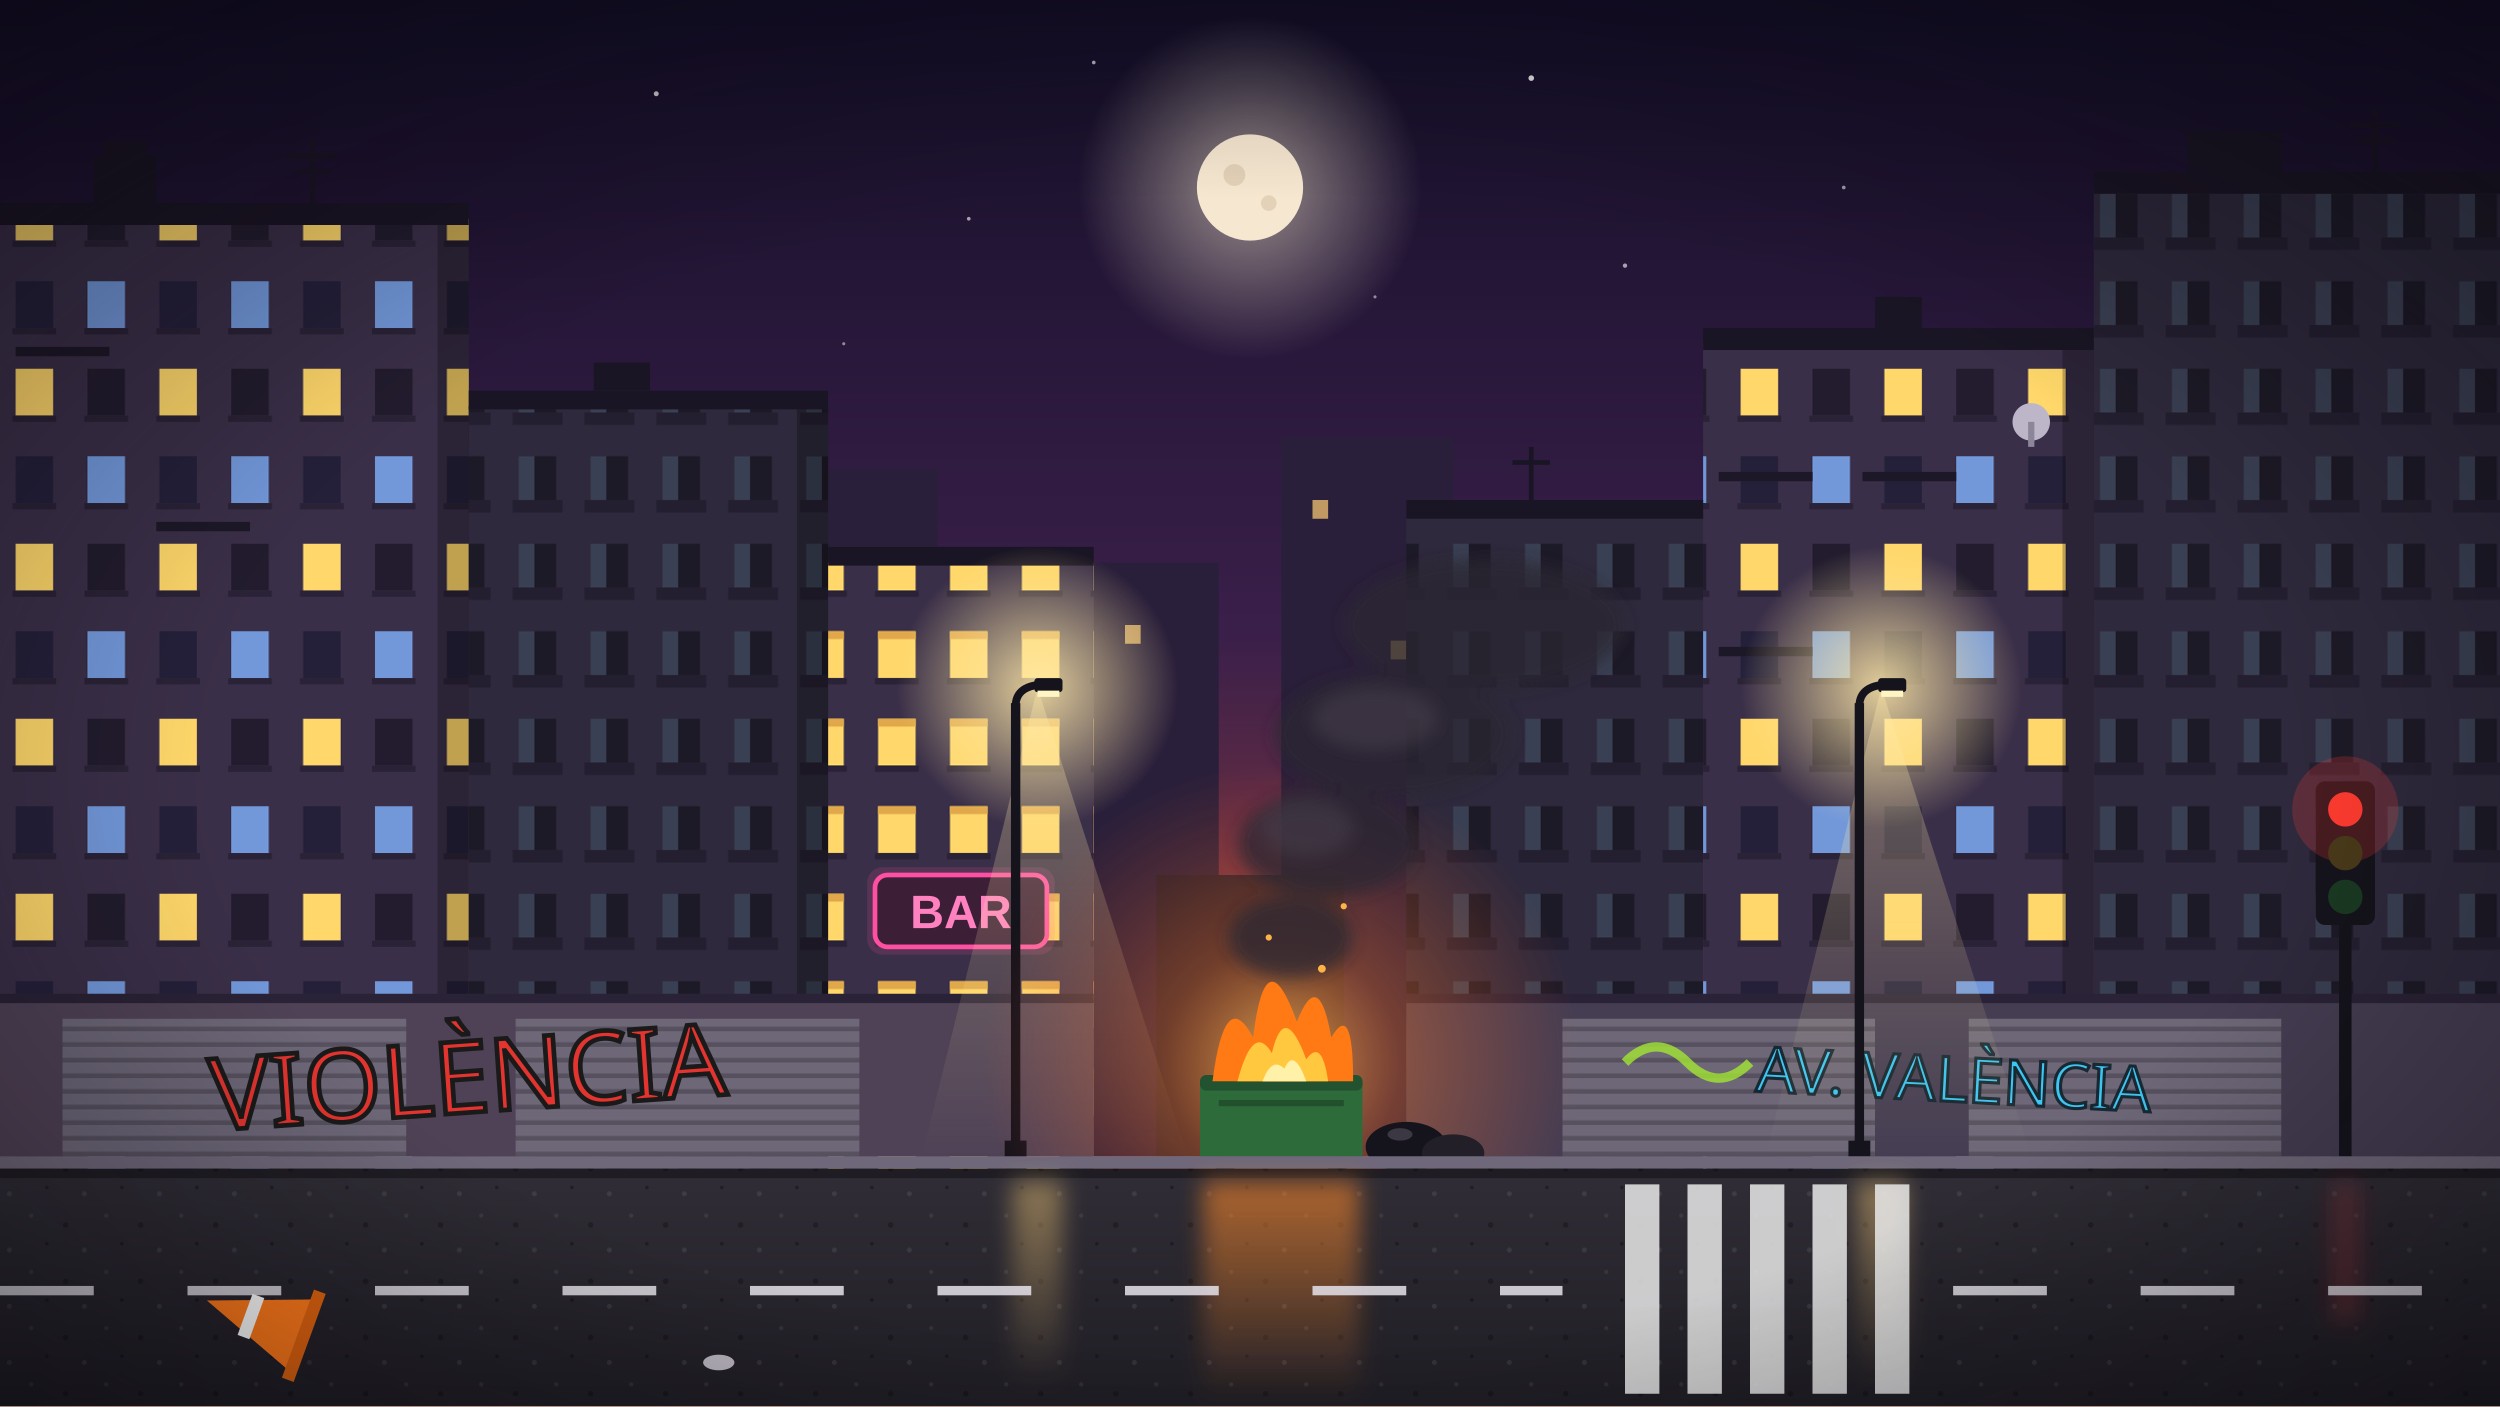
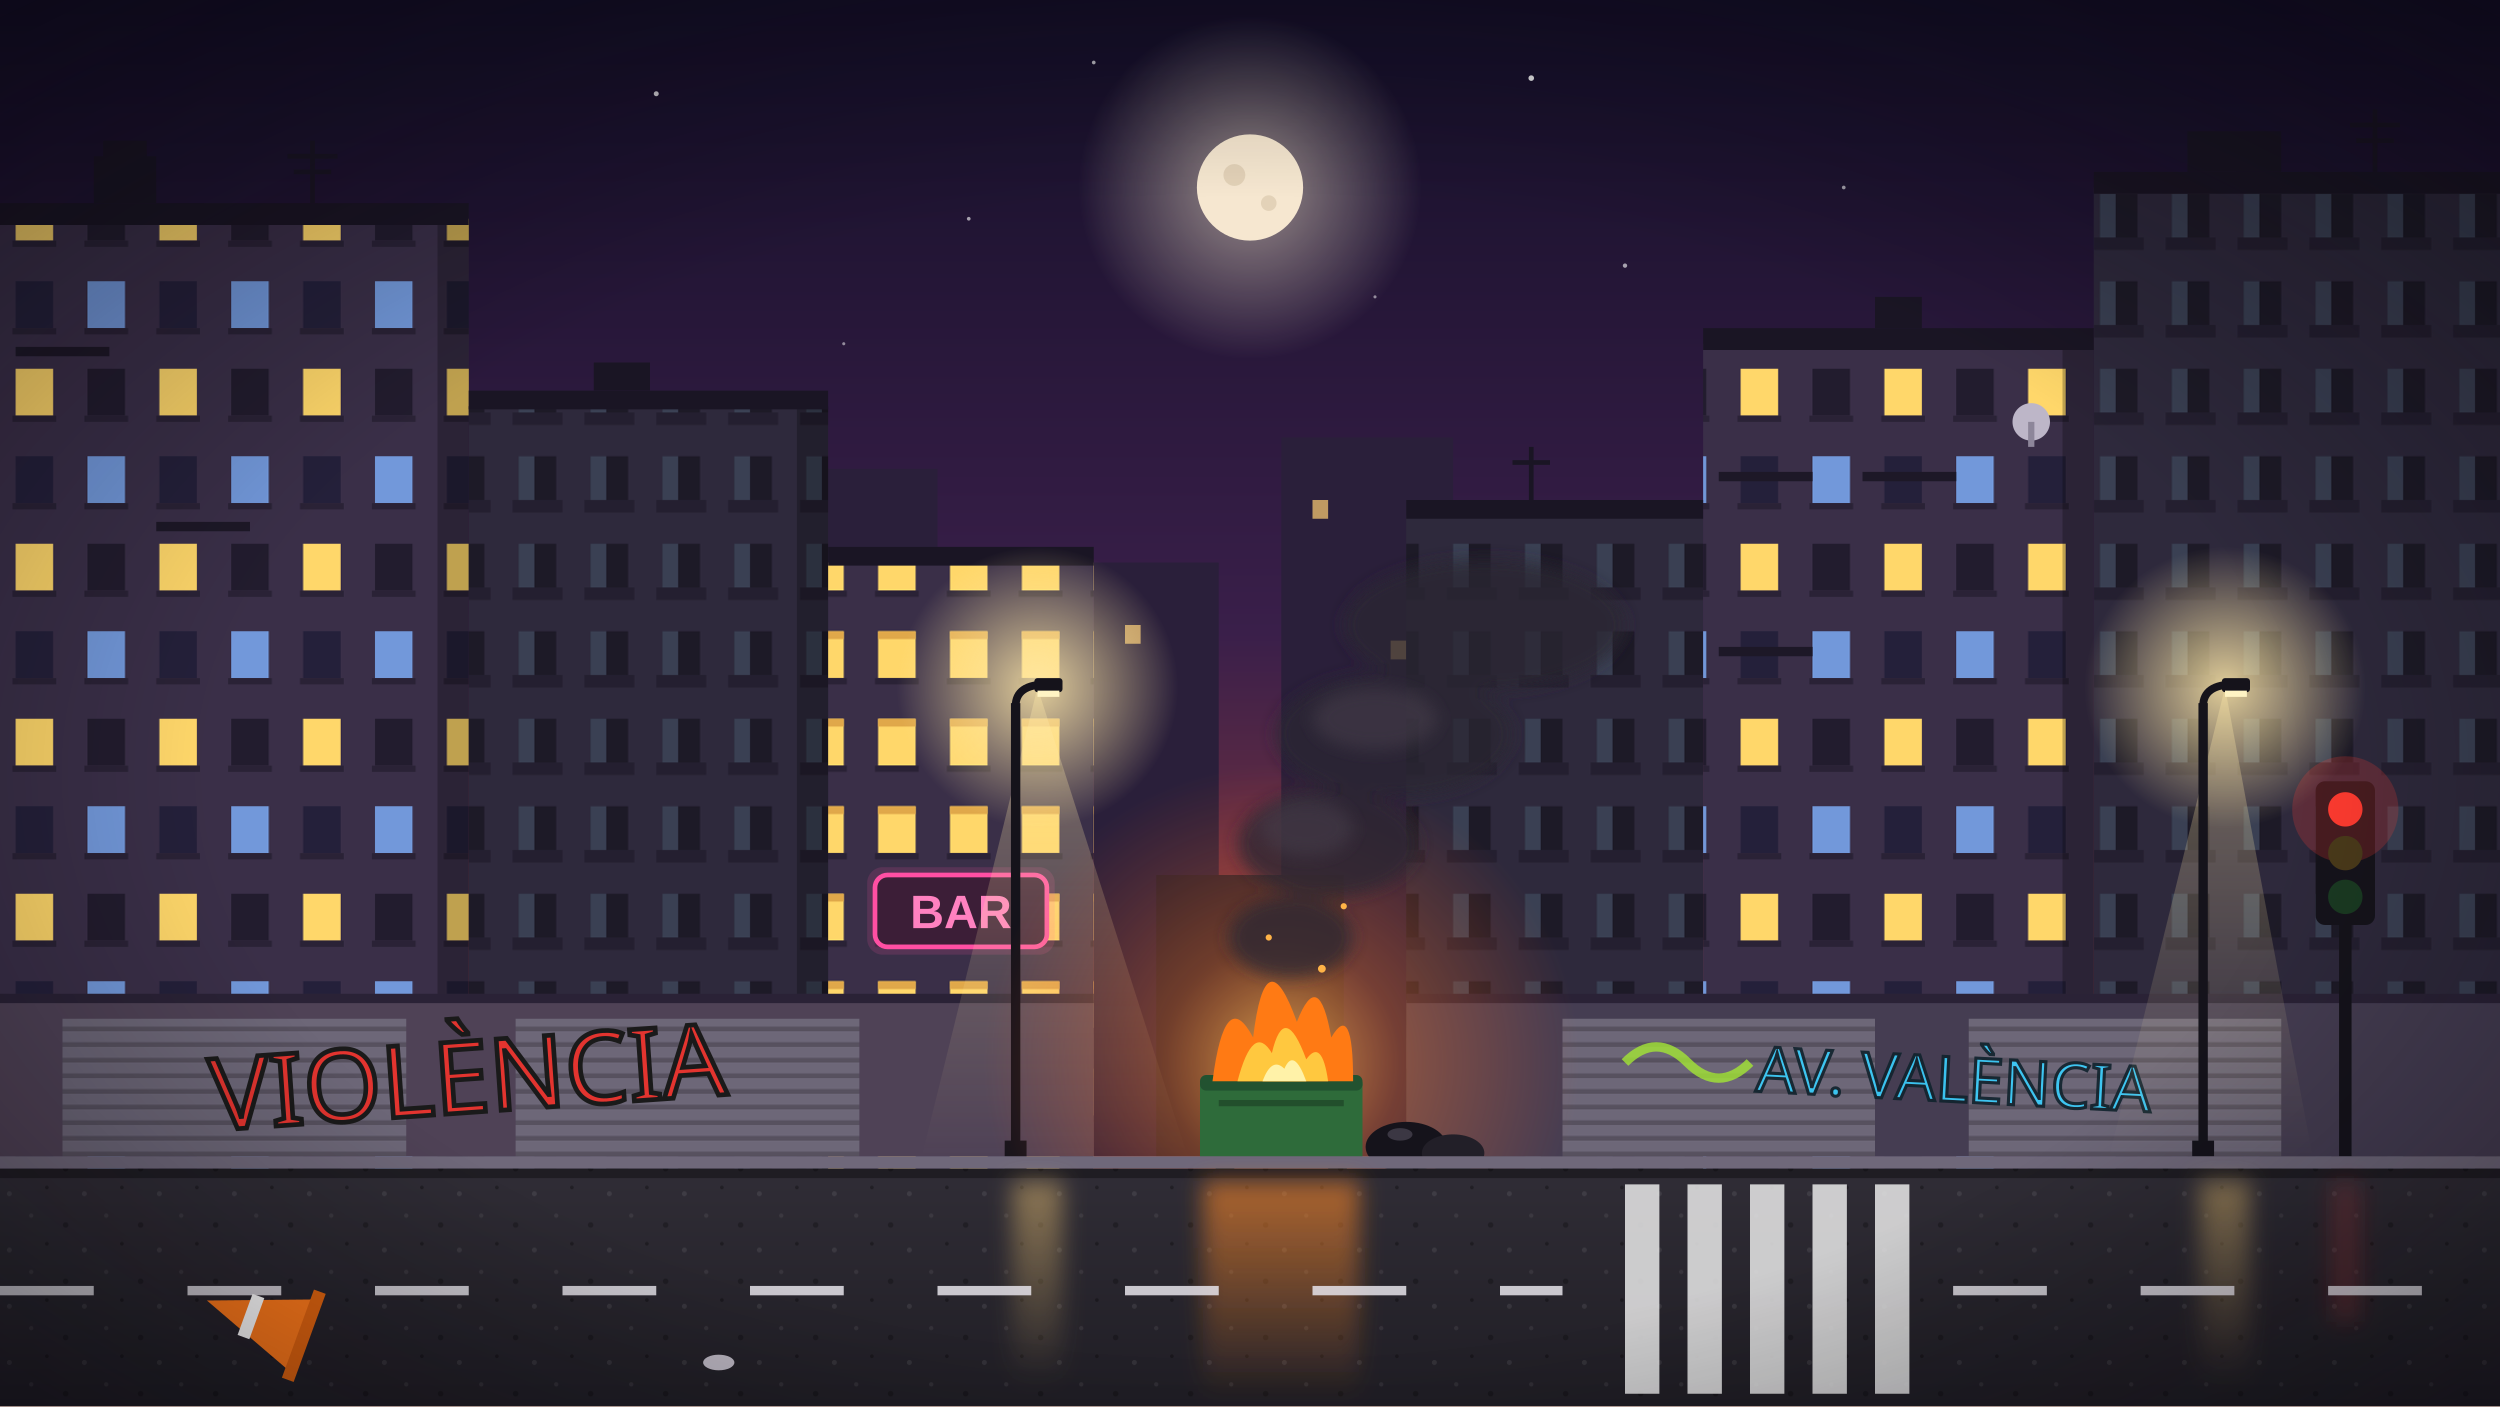
<svg xmlns="http://www.w3.org/2000/svg" viewBox="0 0 1600 900" preserveAspectRatio="xMidYMax slice">
  <defs>
    <linearGradient id="sky" x1="0" y1="0" x2="0" y2="1">
      <stop offset="0" stop-color="#140f28" />
      <stop offset="0.45" stop-color="#3a1f4a" />
      <stop offset="0.75" stop-color="#8e3a3a" />
      <stop offset="1" stop-color="#e0703f" />
    </linearGradient>
    <radialGradient id="lluna">
      <stop offset="0" stop-color="#fff1d6" stop-opacity="0.55" />
      <stop offset="1" stop-color="#fff1d6" stop-opacity="0" />
    </radialGradient>
    <pattern id="finA" width="46" height="56" patternUnits="userSpaceOnUse">
      <rect width="46" height="56" fill="#3a2f48" />
      <rect x="10" y="12" width="24" height="30" fill="#ffd76a" />
      <rect x="10" y="12" width="24" height="5" fill="#e0a84a" />
      <rect x="8" y="42" width="28" height="4" fill="#2a2236" />
    </pattern>
    <pattern id="finA2" width="92" height="112" patternUnits="userSpaceOnUse">
      <rect width="92" height="112" fill="#3a2f48" />
      <rect x="10" y="12" width="24" height="30" fill="#ffd76a" />
      <rect x="56" y="12" width="24" height="30" fill="#221c2e" />
      <rect x="10" y="68" width="24" height="30" fill="#24203a" />
      <rect x="56" y="68" width="24" height="30" fill="#7fb3ff" opacity="0.8" />
      <rect x="8" y="42" width="28" height="4" fill="#2a2236" />
      <rect x="54" y="42" width="28" height="4" fill="#2a2236" />
      <rect x="8" y="98" width="28" height="4" fill="#2a2236" />
      <rect x="54" y="98" width="28" height="4" fill="#2a2236" />
    </pattern>
    <pattern id="finB" width="46" height="56" patternUnits="userSpaceOnUse">
      <rect width="46" height="56" fill="#2e293c" />
      <rect x="10" y="12" width="24" height="30" fill="#1d1a27" />
      <rect x="10" y="12" width="10" height="30" fill="#8fb4d9" opacity="0.25" />
      <rect x="6" y="40" width="32" height="8" fill="#241f30" />
    </pattern>
    <pattern id="persiana" width="10" height="10" patternUnits="userSpaceOnUse">
      <rect width="10" height="10" fill="#6d6778" />
      <rect y="7" width="10" height="3" fill="#57515f" />
    </pattern>
    <radialGradient id="llum">
      <stop offset="0" stop-color="#ffe9a8" stop-opacity="0.85" />
      <stop offset="1" stop-color="#ffe9a8" stop-opacity="0" />
    </radialGradient>
    <linearGradient id="con" x1="0" y1="0" x2="0" y2="1">
      <stop offset="0" stop-color="#ffe9a8" stop-opacity="0.35" />
      <stop offset="1" stop-color="#ffe9a8" stop-opacity="0" />
    </linearGradient>
    <radialGradient id="foc">
      <stop offset="0" stop-color="#ffc35a" stop-opacity="0.8" />
      <stop offset="0.4" stop-color="#ff7a2a" stop-opacity="0.35" />
      <stop offset="1" stop-color="#ff5a1f" stop-opacity="0" />
    </radialGradient>
    <linearGradient id="asfalt" x1="0" y1="0" x2="0" y2="1">
      <stop offset="0" stop-color="#302d36" />
      <stop offset="1" stop-color="#1f1d24" />
    </linearGradient>
    <linearGradient id="reflex" x1="0" y1="0" x2="0" y2="1">
      <stop offset="0" stop-color="#ffd27a" stop-opacity="0.45" />
      <stop offset="1" stop-color="#ffd27a" stop-opacity="0" />
    </linearGradient>
    <linearGradient id="reflexFoc" x1="0" y1="0" x2="0" y2="1">
      <stop offset="0" stop-color="#ff8a2a" stop-opacity="0.6" />
      <stop offset="1" stop-color="#ff8a2a" stop-opacity="0" />
    </linearGradient>
    <pattern id="gra" width="48" height="36" patternUnits="userSpaceOnUse">
      <circle cx="6" cy="8" r="1.6" fill="#fff" opacity="0.08" />
      <circle cx="30" cy="4" r="1.2" fill="#000" opacity="0.3" />
      <circle cx="20" cy="22" r="1.4" fill="#fff" opacity="0.07" />
      <circle cx="42" cy="28" r="1.8" fill="#000" opacity="0.25" />
    </pattern>
    <radialGradient id="vinyeta" cx="0.5" cy="0.55" r="0.75">
      <stop offset="0.55" stop-color="#000" stop-opacity="0" />
      <stop offset="1" stop-color="#07040d" stop-opacity="0.55" />
    </radialGradient>
    <filter id="suau" x="-50%" y="-50%" width="200%" height="200%">
      <feGaussianBlur stdDeviation="7" />
    </filter>
    <filter id="fum" x="-50%" y="-50%" width="200%" height="200%">
      <feGaussianBlur stdDeviation="5" />
    </filter>
    <symbol id="fanal" viewBox="0 0 60 320">
      <rect x="27" y="20" width="6" height="300" fill="#15131b" />
      <rect x="23" y="300" width="14" height="20" fill="#15131b" />
      <path d="M30 22 Q30 8 50 8 L56 8" stroke="#15131b" stroke-width="5" fill="none" />
      <rect x="42" y="4" width="18" height="9" rx="2" fill="#15131b" />
      <rect x="44" y="12" width="14" height="4" fill="#fff4c4" />
    </symbol>
  </defs>
  <rect width="1600" height="900" fill="url(#sky)" />
  <g fill="#fff">
    <circle cx="420" cy="60" r="1.6" opacity="0.8" />
    <circle cx="620" cy="140" r="1.2" opacity="0.6" />
    <circle cx="980" cy="50" r="1.8" opacity="0.9" />
    <circle cx="1180" cy="120" r="1.2" opacity="0.6" />
    <circle cx="700" cy="40" r="1.2" opacity="0.7" />
    <circle cx="880" cy="190" r="1" opacity="0.5" />
    <circle cx="1040" cy="170" r="1.4" opacity="0.6" />
    <circle cx="540" cy="220" r="1" opacity="0.5" />
  </g>
  <circle cx="800" cy="120" r="110" fill="url(#lluna)" />
  <circle cx="800" cy="120" r="34" fill="#f6e7d0" />
  <circle cx="790" cy="112" r="7" fill="#e3d2b8" />
  <circle cx="812" cy="130" r="5" fill="#e3d2b8" />
  <g fill="#2a1f3a">
    <rect x="480" y="300" width="120" height="440" />
    <rect x="700" y="360" width="80" height="380" />
    <rect x="820" y="280" width="110" height="460" />
  </g>
  <g fill="#ffcf73" opacity="0.7">
    <rect x="500" y="330" width="10" height="12" />
    <rect x="560" y="390" width="10" height="12" />
    <rect x="840" y="320" width="10" height="12" />
    <rect x="890" y="410" width="10" height="12" />
    <rect x="720" y="400" width="10" height="12" />
  </g>
  <rect x="0" y="140" width="300" height="620" fill="url(#finA2)" />
  <rect x="300" y="260" width="230" height="500" fill="url(#finB)" />
  <rect x="530" y="360" width="170" height="400" fill="url(#finA)" />
  <rect x="900" y="330" width="190" height="430" fill="url(#finB)" />
  <rect x="1090" y="220" width="250" height="540" fill="url(#finA2)" />
  <rect x="1340" y="120" width="260" height="640" fill="url(#finB)" />
  <g fill="#000" opacity="0.25">
    <rect x="280" y="140" width="20" height="620" />
    <rect x="510" y="260" width="20" height="500" />
    <rect x="1320" y="220" width="20" height="540" />
  </g>
  <g fill="#1a1524">
    <rect x="0" y="130" width="300" height="14" />
    <rect x="300" y="250" width="230" height="12" />
    <rect x="530" y="350" width="170" height="12" />
    <rect x="900" y="320" width="190" height="12" />
    <rect x="1090" y="210" width="250" height="14" />
    <rect x="1340" y="110" width="260" height="14" />
  </g>
  <g fill="#1a1524">
    <rect x="60" y="100" width="40" height="30" />
    <rect x="66" y="90" width="28" height="12" />
    <rect x="1400" y="84" width="60" height="26" />
    <rect x="1200" y="190" width="30" height="20" />
    <rect x="380" y="232" width="36" height="18" />
  </g>
  <g stroke="#1a1524" stroke-width="3" fill="none">
    <path d="M200 130 V90 M184 100 H216 M188 110 H212" />
    <path d="M1520 110 V70 M1504 80 H1536 M1508 90 H1532" />
    <path d="M980 320 V286 M968 296 H992" />
  </g>
  <g fill="#1d1827">
    <rect x="1100" y="302" width="60" height="6" />
    <rect x="1100" y="414" width="60" height="6" />
    <rect x="1192" y="302" width="60" height="6" />
    <rect x="10" y="222" width="60" height="6" />
    <rect x="100" y="334" width="60" height="6" />
  </g>
  <circle cx="1300" cy="270" r="12" fill="#bdb6c8" />
  <rect x="1298" y="270" width="4" height="16" fill="#8d869a" />
  <g>
    <rect x="560" y="560" width="110" height="46" rx="8" fill="#1a1524" stroke="#ff4fa3" stroke-width="3" />
    <text x="615" y="594" text-anchor="middle" font-family="Arial, sans-serif" font-weight="bold" font-size="30" fill="#ff8ac6">BAR</text>
    <rect x="555" y="555" width="120" height="56" rx="10" fill="#ff4fa3" opacity="0.15" />
  </g>
  <rect x="0" y="640" width="700" height="100" fill="#4f4256" />
  <rect x="900" y="640" width="700" height="100" fill="#453d52" />
  <rect x="0" y="636" width="700" height="6" fill="#2a2236" />
  <rect x="900" y="636" width="700" height="6" fill="#2a2236" />
  <rect x="40" y="652" width="220" height="88" fill="url(#persiana)" />
  <rect x="330" y="652" width="220" height="88" fill="url(#persiana)" />
  <rect x="1000" y="652" width="200" height="88" fill="url(#persiana)" />
  <rect x="1260" y="652" width="200" height="88" fill="url(#persiana)" />
  <text x="300" y="712" text-anchor="middle" transform="rotate(-4 300 700)" font-family="Impact, 'Arial Black', sans-serif" font-size="64" fill="#e3342f" stroke="#1a1a1a" stroke-width="3">VIOLÈNCIA</text>
  <text x="1250" y="705" text-anchor="middle" transform="rotate(3 1250 700)" font-family="Impact, 'Arial Black', sans-serif" font-size="40" fill="#39d0ff" stroke="#10222c" stroke-width="2" opacity="0.9">AV. VALÈNCIA</text>
  <path d="M1040 680 q20 -20 40 0 t40 0" stroke="#a3e635" stroke-width="6" fill="none" opacity="0.8" />
  <rect x="740" y="560" width="120" height="180" fill="#231d2c" />
  <polygon points="664,440 590,740 760,740" fill="url(#con)" />
-   <polygon points="1204,440 1130,740 1300,740" fill="url(#con)" />
+   <polygon points="1424,440 1350,740 1480,740" fill="url(#con)" />
  <circle cx="664" cy="440" r="90" fill="url(#llum)" />
-   <circle cx="1204" cy="440" r="90" fill="url(#llum)" />
+   <circle cx="1424" cy="440" r="90" fill="url(#llum)" />
  <use href="#fanal" x="620" y="430" width="60" height="320" />
-   <use href="#fanal" x="1160" y="430" width="60" height="320" />
+   <use href="#fanal" x="1380" y="430" width="60" height="320" />
  <rect x="1497" y="560" width="8" height="190" fill="#15131b" />
  <rect x="1482" y="500" width="38" height="92" rx="6" fill="#15131b" />
  <circle cx="1501" cy="518" r="34" fill="#ff3b30" opacity="0.22" />
  <circle cx="1501" cy="518" r="11" fill="#ff3b30" />
  <circle cx="1501" cy="546" r="11" fill="#4a3a1a" />
  <circle cx="1501" cy="574" r="11" fill="#1a3a22" />
  <circle cx="820" cy="680" r="190" fill="url(#foc)" />
  <g fill="#2b2530" opacity="0.75" filter="url(#fum)">
    <ellipse cx="826" cy="600" rx="40" ry="26" />
    <ellipse cx="850" cy="540" rx="58" ry="34" />
    <ellipse cx="892" cy="470" rx="76" ry="40" />
    <ellipse cx="950" cy="400" rx="90" ry="42" />
  </g>
  <g fill="#4a3f4d" opacity="0.5" filter="url(#fum)">
    <ellipse cx="836" cy="530" rx="30" ry="18" />
    <ellipse cx="880" cy="460" rx="40" ry="20" />
  </g>
  <rect x="768" y="688" width="104" height="58" rx="6" fill="#2e6b3a" />
  <rect x="768" y="688" width="104" height="10" rx="4" fill="#225230" />
  <rect x="780" y="704" width="80" height="4" fill="#224f2c" />
  <g fill="#1a1a1a">
    <circle cx="784" cy="748" r="6" />
    <circle cx="856" cy="748" r="6" />
  </g>
  <path d="M776 692 Q784 630 802 664 Q810 598 830 654 Q844 618 852 664 Q866 640 866 692 Z" fill="#ff7a14" />
  <path d="M792 692 Q802 654 814 674 Q822 640 836 678 Q846 664 850 692 Z" fill="#ffc83f" />
  <path d="M808 692 Q814 676 822 684 Q828 670 836 692 Z" fill="#fff2a8" />
  <g fill="#ffb347">
    <circle cx="846" cy="620" r="2.5" />
    <circle cx="812" cy="600" r="2" />
    <circle cx="860" cy="580" r="2" />
  </g>
  <g>
    <ellipse cx="900" cy="734" rx="26" ry="16" fill="#15131b" />
    <ellipse cx="930" cy="738" rx="20" ry="12" fill="#221f28" />
    <ellipse cx="896" cy="726" rx="8" ry="4" fill="#3b3743" />
  </g>
  <rect y="740" width="1600" height="8" fill="#6f687a" />
  <rect y="748" width="1600" height="152" fill="url(#asfalt)" />
  <rect y="748" width="1600" height="152" fill="url(#gra)" />
  <rect y="748" width="1600" height="6" fill="#000" opacity="0.35" />
  <g filter="url(#suau)">
    <rect x="648" y="756" width="32" height="130" fill="url(#reflex)" />
-     <rect x="1188" y="756" width="32" height="130" fill="url(#reflex)" />
+     <rect x="1408" y="756" width="32" height="130" fill="url(#reflex)" />
    <rect x="770" y="756" width="100" height="140" fill="url(#reflexFoc)" />
    <rect x="1492" y="756" width="18" height="90" fill="#ff3b30" opacity="0.2" />
  </g>
  <g fill="#e9e9e9" opacity="0.85">
    <rect x="1040" y="758" width="22" height="134" />
    <rect x="1080" y="758" width="22" height="134" />
    <rect x="1120" y="758" width="22" height="134" />
    <rect x="1160" y="758" width="22" height="134" />
    <rect x="1200" y="758" width="22" height="134" />
  </g>
  <line x1="0" y1="826" x2="1000" y2="826" stroke="#e6e3ea" stroke-width="6" stroke-dasharray="60 60" opacity="0.85" />
  <line x1="1250" y1="826" x2="1600" y2="826" stroke="#e6e3ea" stroke-width="6" stroke-dasharray="60 60" opacity="0.85" />
  <g transform="rotate(-70 170 846)">
    <polygon points="146,870 194,870 170,806" fill="#ff7a1a" />
    <rect x="156" y="832" width="28" height="8" fill="#fff" />
    <rect x="140" y="868" width="60" height="8" fill="#e0640f" />
  </g>
  <ellipse cx="460" cy="872" rx="10" ry="5" fill="#b8b3be" />
  <rect width="1600" height="900" fill="url(#vinyeta)" />
</svg>
